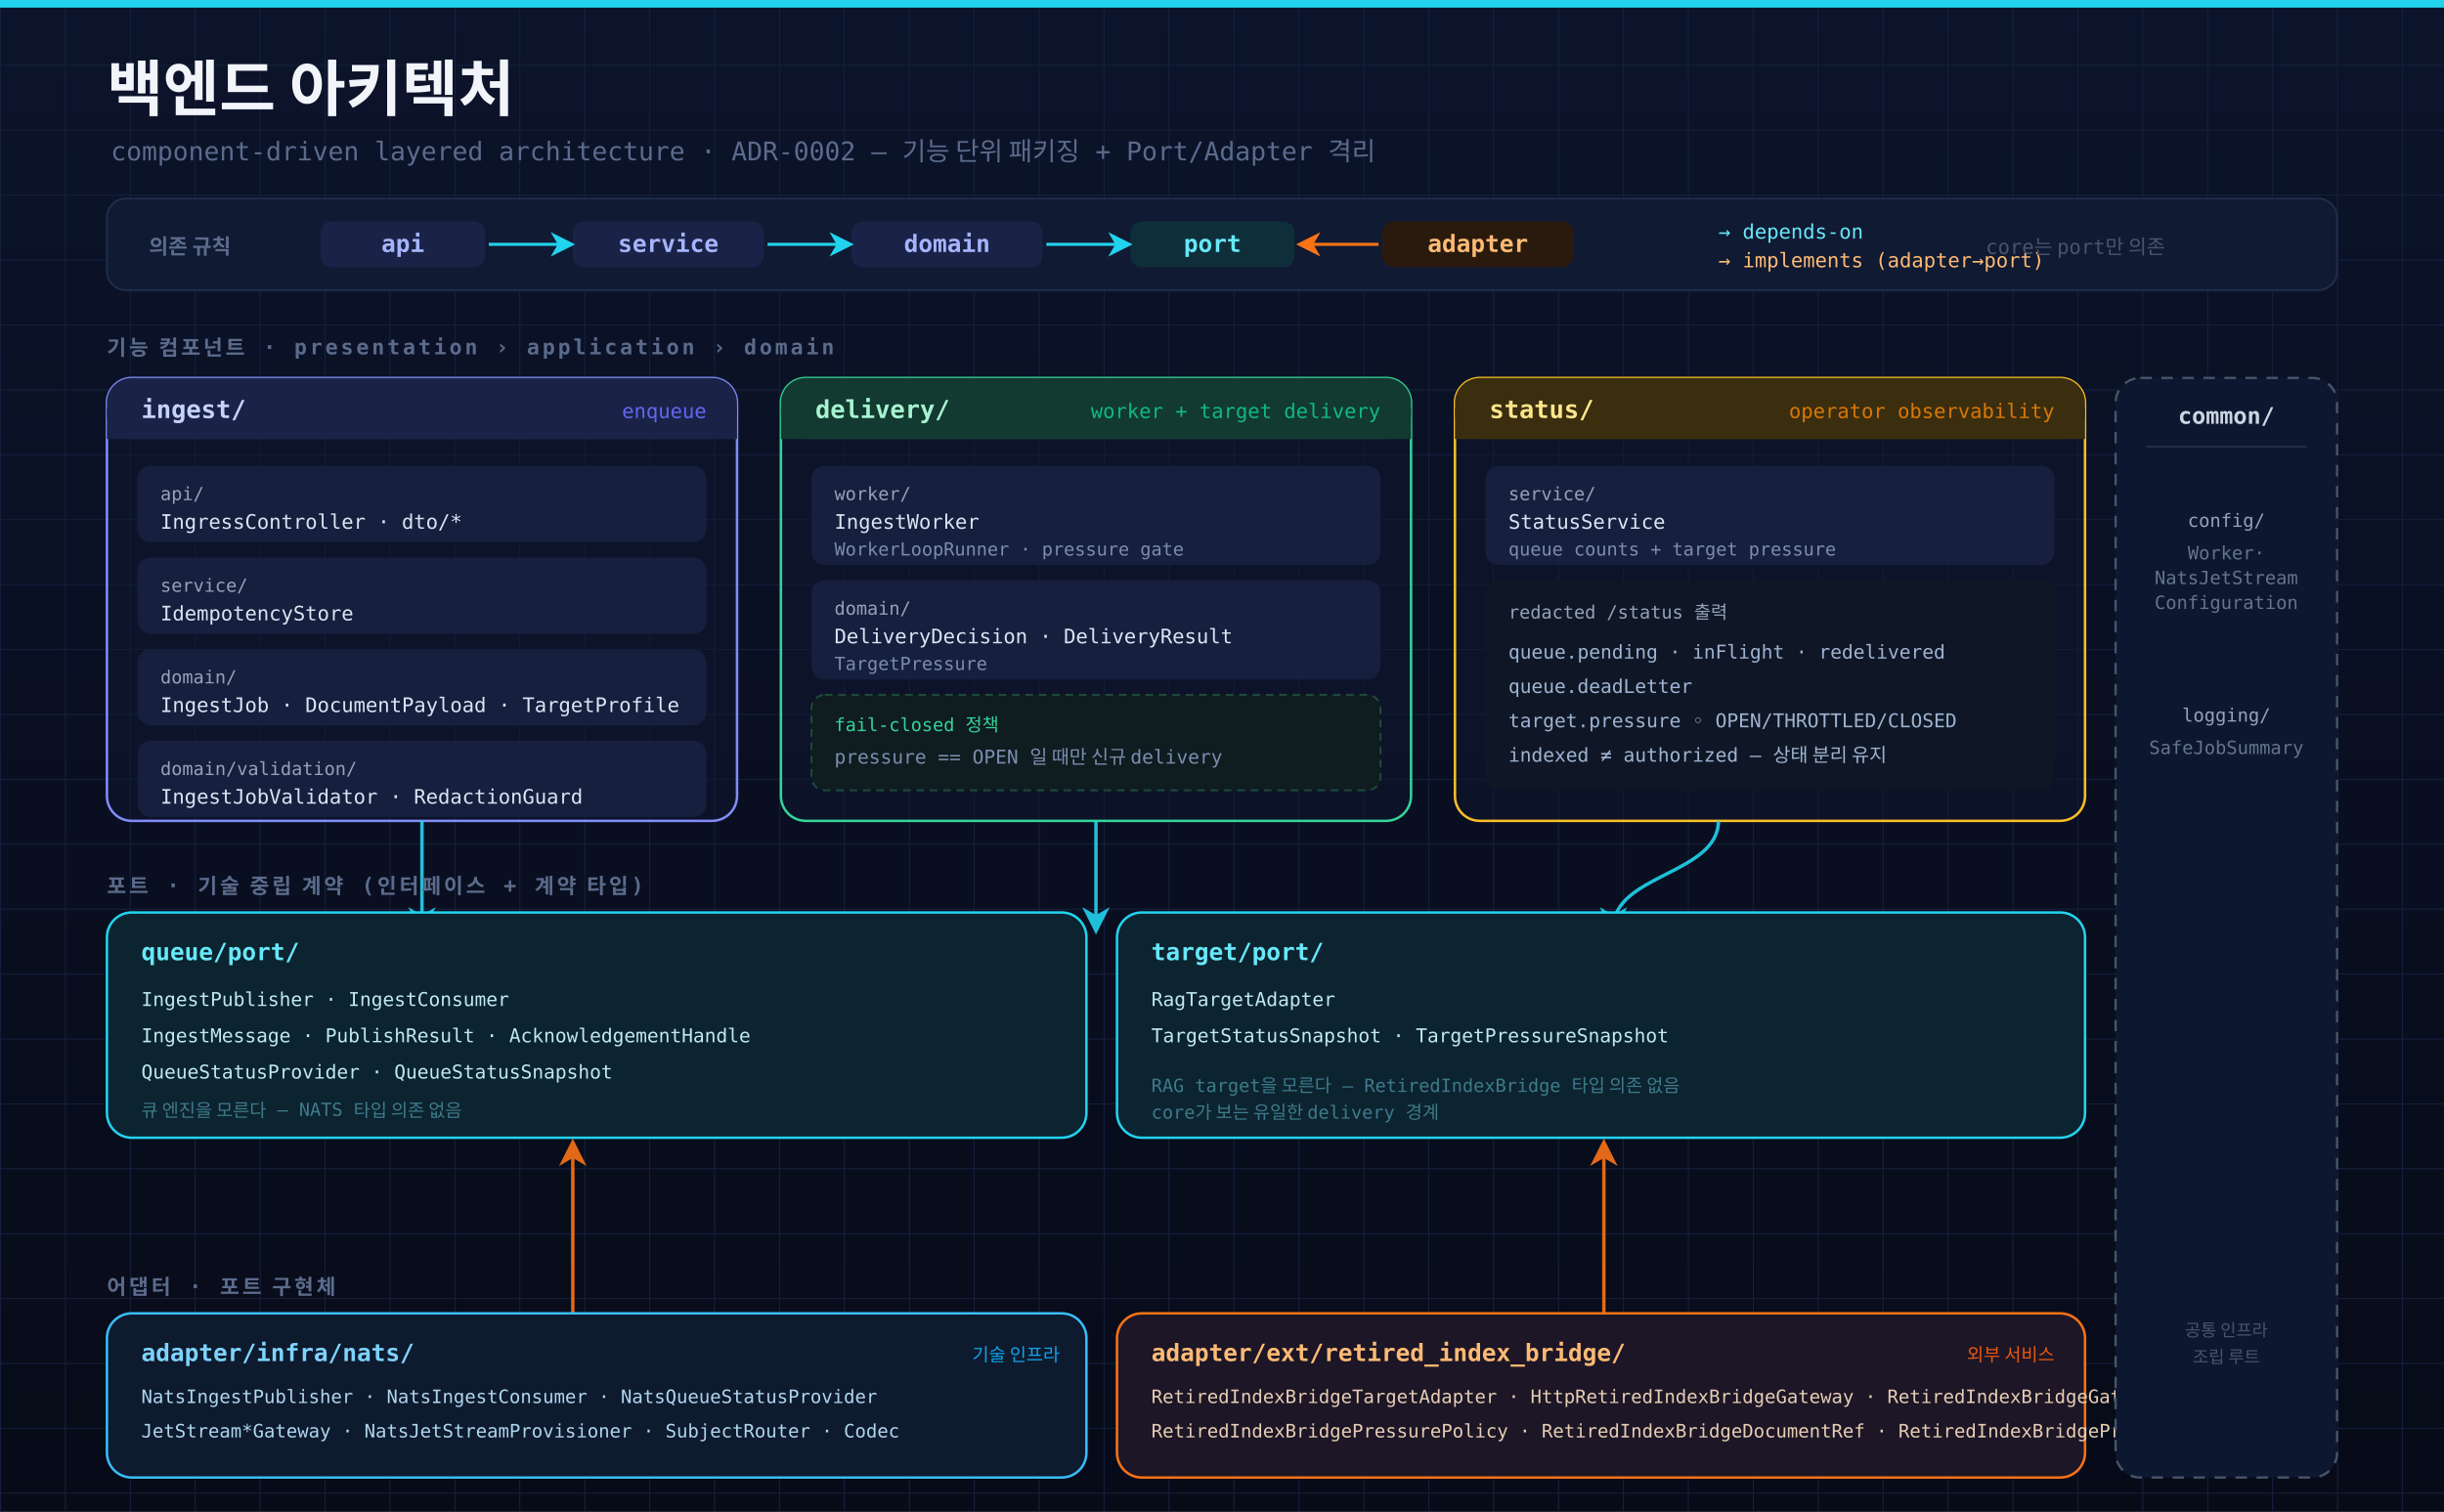
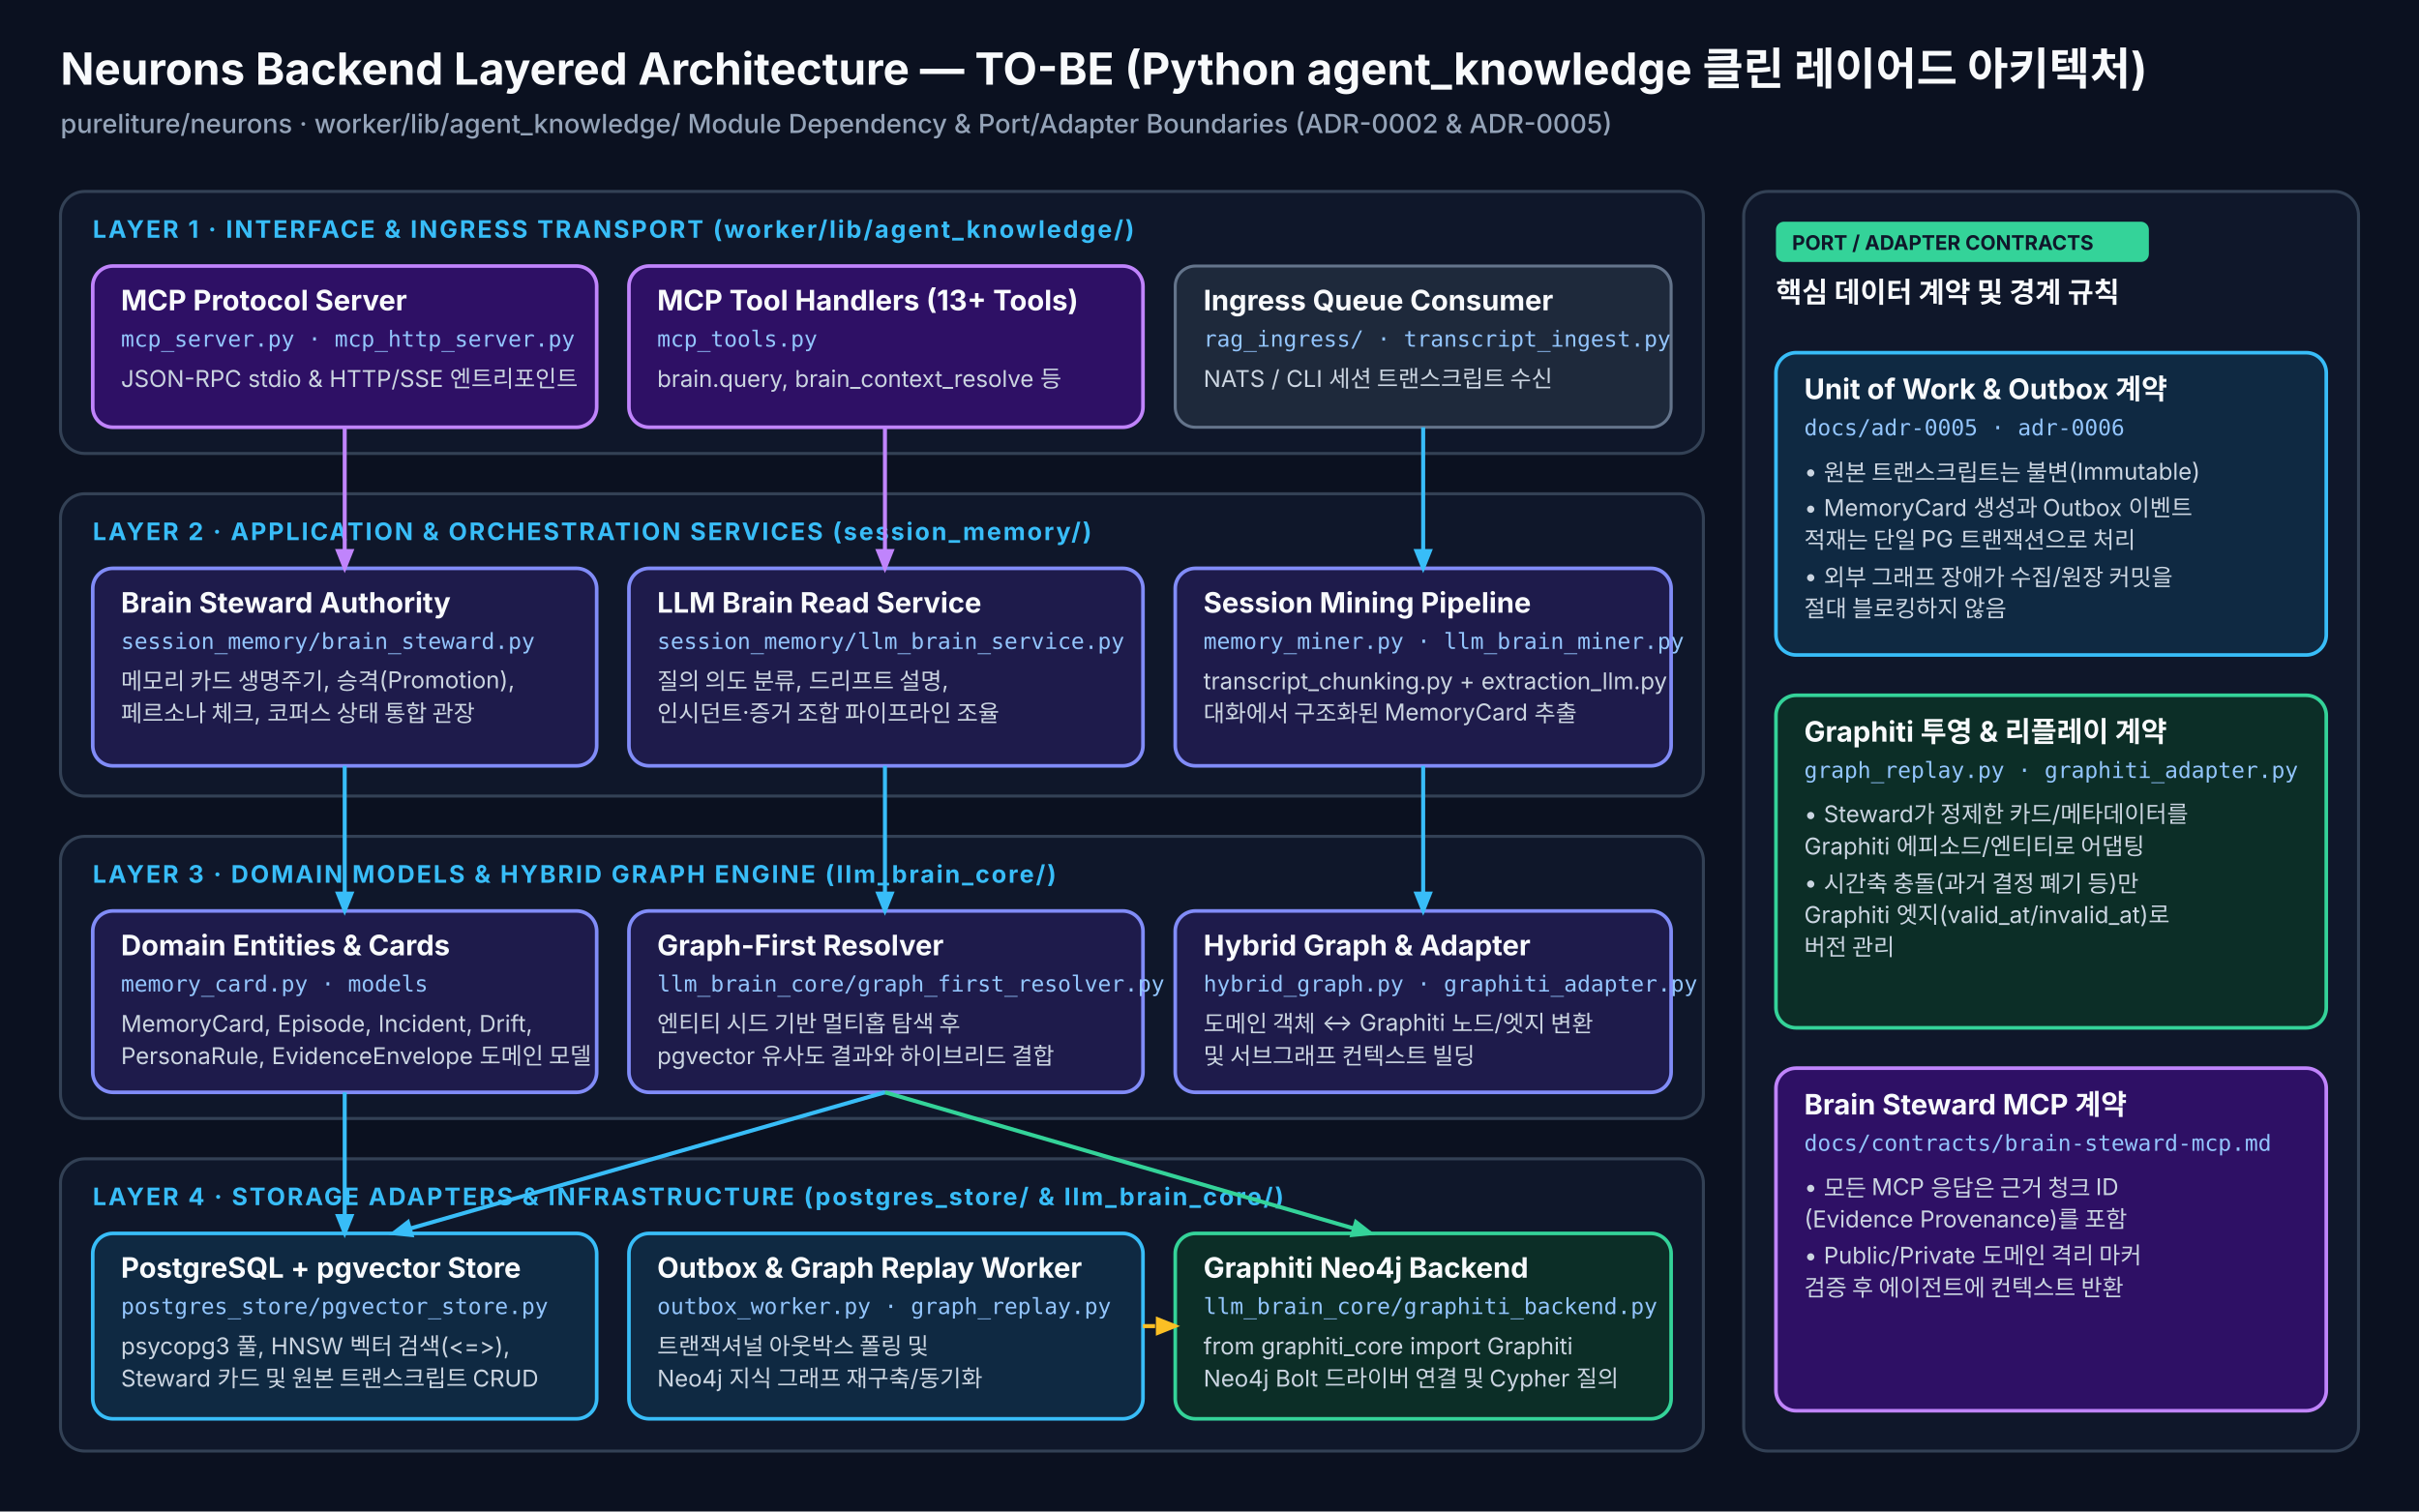
- <svg xmlns="http://www.w3.org/2000/svg" viewBox="0 0 1280 792" font-family="ui-monospace,SFMono-Regular,Menlo,Consolas,monospace">
+ <svg xmlns="http://www.w3.org/2000/svg" viewBox="0 0 1200 750" width="100%" height="100%">
  <defs>
-     <linearGradient id="bsky" x1="0" y1="0" x2="0" y2="1">
-       <stop offset="0" stop-color="#0c142b" />
-       <stop offset="1" stop-color="#070b18" />
-     </linearGradient>
-     <pattern id="bgrid" width="34" height="34" patternUnits="userSpaceOnUse">
-       <path d="M34 0H0V34" fill="none" stroke="#14203d" stroke-width="1" />
-     </pattern>
-     <marker id="dep" viewBox="0 0 12 12" refX="9" refY="6" markerWidth="8" markerHeight="8" orient="auto-start-reverse">
-       <path d="M0 0 L12 6 L0 12 L3.5 6 Z" fill="#22d3ee" />
+     <style>
+       .bg { fill: #0b1120; }
+       .grid-line { stroke: #1e293b; stroke-width: 1; stroke-dasharray: 4 4; }
+       .title { font-family: 'Inter', -apple-system, BlinkMacSystemFont, 'Segoe UI', Roboto, sans-serif; font-size: 22px; font-weight: 700; fill: #f8fafc; }
+       .subtitle { font-family: 'Inter', -apple-system, BlinkMacSystemFont, 'Segoe UI', Roboto, sans-serif; font-size: 13px; font-weight: 500; fill: #94a3b8; }
+       .lane-box { fill: #0f172a; stroke: #334155; stroke-width: 1.5; rx: 12; }
+       .lane-title { font-family: 'Inter', sans-serif; font-size: 12px; font-weight: 700; fill: #38bdf8; letter-spacing: 0.08em; }
+       .card-pg { fill: #0f2942; stroke: #38bdf8; stroke-width: 1.8; rx: 10; }
+       .card-neo { fill: #0c2e27; stroke: #34d399; stroke-width: 1.8; rx: 10; }
+       .card-py { fill: #1e1b4b; stroke: #818cf8; stroke-width: 1.8; rx: 10; }
+       .card-mcp { fill: #2e1065; stroke: #c084fc; stroke-width: 1.8; rx: 10; }
+       .card-warn { fill: #3b1c0c; stroke: #fb923c; stroke-width: 1.8; stroke-dasharray: 5 3; rx: 10; }
+       .card-legacy { fill: #27171c; stroke: #f87171; stroke-width: 1.5; stroke-dasharray: 6 4; rx: 10; }
+       .card-neutral { fill: #1e293b; stroke: #64748b; stroke-width: 1.5; rx: 10; }
+       .node-title { font-family: 'Inter', sans-serif; font-size: 14px; font-weight: 700; fill: #f8fafc; }
+       .node-code { font-family: 'JetBrains Mono', 'Fira Code', monospace; font-size: 11px; font-weight: 500; fill: #93c5fd; }
+       .node-desc { font-family: 'Inter', sans-serif; font-size: 11.5px; font-weight: 400; fill: #cbd5e1; }
+       .badge-text { font-family: 'Inter', sans-serif; font-size: 10px; font-weight: 700; fill: #0f172a; }
+       .edge-solid { stroke: #38bdf8; stroke-width: 2; fill: none; }
+       .edge-neo { stroke: #34d399; stroke-width: 2; fill: none; }
+       .edge-mcp { stroke: #c084fc; stroke-width: 2; fill: none; }
+       .edge-async { stroke: #fbbf24; stroke-width: 2; stroke-dasharray: 6 4; fill: none; }
+       .edge-legacy { stroke: #f87171; stroke-width: 1.6; stroke-dasharray: 4 4; fill: none; }
+       .edge-label { font-family: 'Inter', sans-serif; font-size: 10.5px; font-weight: 600; fill: #e2e8f0; }
+       .edge-label-bg { fill: #0f172a; stroke: #334155; stroke-width: 1; rx: 4; }
+     </style>
+     <marker id="arrow-blue" viewBox="0 0 10 10" refX="8" refY="5" markerWidth="6" markerHeight="6" orient="auto-start-reverse">
+       <path d="M 0 1 L 10 5 L 0 9 z" fill="#38bdf8" />
    </marker>
-     <marker id="impl" viewBox="0 0 12 12" refX="9" refY="6" markerWidth="8" markerHeight="8" orient="auto-start-reverse">
-       <path d="M0 0 L12 6 L0 12 L3.5 6 Z" fill="#f97316" />
+     <marker id="arrow-green" viewBox="0 0 10 10" refX="8" refY="5" markerWidth="6" markerHeight="6" orient="auto-start-reverse">
+       <path d="M 0 1 L 10 5 L 0 9 z" fill="#34d399" />
+     </marker>
+     <marker id="arrow-purple" viewBox="0 0 10 10" refX="8" refY="5" markerWidth="6" markerHeight="6" orient="auto-start-reverse">
+       <path d="M 0 1 L 10 5 L 0 9 z" fill="#c084fc" />
+     </marker>
+     <marker id="arrow-amber" viewBox="0 0 10 10" refX="8" refY="5" markerWidth="6" markerHeight="6" orient="auto-start-reverse">
+       <path d="M 0 1 L 10 5 L 0 9 z" fill="#fbbf24" />
+     </marker>
+     <marker id="arrow-red" viewBox="0 0 10 10" refX="8" refY="5" markerWidth="6" markerHeight="6" orient="auto-start-reverse">
+       <path d="M 0 1 L 10 5 L 0 9 z" fill="#f87171" />
    </marker>
  </defs>
-   <rect width="1280" height="792" fill="url(#bsky)" />
-   <rect width="1280" height="792" fill="url(#bgrid)" />
-   <rect x="0" y="0" width="1280" height="4" fill="#22d3ee" />
-   <text x="56" y="58" fill="#f1f5f9" font-size="32" font-weight="700">백엔드 아키텍처</text>
-   <text x="58" y="84" fill="#5b6b8c" font-size="13.5">component-driven layered architecture · ADR-0002 — 기능 단위 패키징 + Port/Adapter 격리</text>
-   <g>
-     <rect x="56" y="104" width="1168" height="48" rx="10" fill="#101a33" stroke="#1f2d4a" />
-     <text x="78" y="133" fill="#5b6b8c" font-size="11" font-weight="700">의존 규칙</text>
-     <g font-size="12.5" font-weight="600">
-       <rect x="168" y="116" width="86" height="24" rx="6" fill="#1a2347" />
-       <text x="211" y="132" fill="#a5b4fc" text-anchor="middle">api</text>
-       <rect x="300" y="116" width="100" height="24" rx="6" fill="#1a2347" />
-       <text x="350" y="132" fill="#a5b4fc" text-anchor="middle">service</text>
-       <rect x="446" y="116" width="100" height="24" rx="6" fill="#1a2347" />
-       <text x="496" y="132" fill="#a5b4fc" text-anchor="middle">domain</text>
-       <rect x="592" y="116" width="86" height="24" rx="6" fill="#0e2f3a" />
-       <text x="635" y="132" fill="#67e8f9" text-anchor="middle">port</text>
-       <rect x="724" y="116" width="100" height="24" rx="6" fill="#2a1a0e" />
-       <text x="774" y="132" fill="#fdba74" text-anchor="middle">adapter</text>
-     </g>
-     <g fill="none" stroke="#22d3ee" stroke-width="1.6" marker-end="url(#dep)">
-       <path d="M256 128 H298" />
-       <path d="M402 128 H444" />
-       <path d="M548 128 H590" />
-     </g>
-     <path d="M722 128 H682" fill="none" stroke="#f97316" stroke-width="1.6" marker-end="url(#impl)" />
-     <text x="900" y="125" fill="#67e8f9" font-size="10.5">→ depends-on</text>
-     <text x="900" y="140" fill="#fdba74" font-size="10.5">→ implements (adapter→port)</text>
-     <text x="1040" y="133" fill="#475569" font-size="10.5">core는 port만 의존</text>
-   </g>
-   <text x="56" y="186" fill="#5b6b8c" font-size="11" font-weight="700" letter-spacing="1.5">기능 컴포넌트  ·  presentation › application › domain</text>
-   <g>
-     <rect x="56" y="198" width="330" height="232" rx="13" fill="#10183180" stroke="#818cf8" stroke-width="1.3" />
-     <rect x="56" y="198" width="330" height="32" rx="13" fill="#1a2347" />
-     <rect x="56" y="214" width="330" height="16" fill="#1a2347" />
-     <text x="74" y="219" fill="#c7d2fe" font-size="13" font-weight="700">ingest/</text>
-     <text x="370" y="219" fill="#6366f1" font-size="10.5" text-anchor="end">enqueue</text>
-     <g>
-       <rect x="72" y="244" width="298" height="40" rx="7" fill="#161f3d" />
-       <text x="84" y="262" fill="#94a3b8" font-size="9.5">api/</text>
-       <text x="84" y="277" fill="#dbe4f3" font-size="10.5">IngressController · dto/*</text>
-     </g>
-     <g>
-       <rect x="72" y="292" width="298" height="40" rx="7" fill="#161f3d" />
-       <text x="84" y="310" fill="#94a3b8" font-size="9.5">service/</text>
-       <text x="84" y="325" fill="#dbe4f3" font-size="10.5">IdempotencyStore</text>
-     </g>
-     <g>
-       <rect x="72" y="340" width="298" height="40" rx="7" fill="#161f3d" />
-       <text x="84" y="358" fill="#94a3b8" font-size="9.5">domain/</text>
-       <text x="84" y="373" fill="#dbe4f3" font-size="10.5">IngestJob · DocumentPayload · TargetProfile</text>
-     </g>
-     <g>
-       <rect x="72" y="388" width="298" height="40" rx="7" fill="#161f3d" />
-       <text x="84" y="406" fill="#94a3b8" font-size="9.5">domain/validation/</text>
-       <text x="84" y="421" fill="#dbe4f3" font-size="10.5">IngestJobValidator · RedactionGuard</text>
-     </g>
-   </g>
-   <g>
-     <rect x="409" y="198" width="330" height="232" rx="13" fill="#10183180" stroke="#34d399" stroke-width="1.3" />
-     <rect x="409" y="198" width="330" height="32" rx="13" fill="#123a31" />
-     <rect x="409" y="214" width="330" height="16" fill="#123a31" />
-     <text x="427" y="219" fill="#a7f3d0" font-size="13" font-weight="700">delivery/</text>
-     <text x="723" y="219" fill="#10b981" font-size="10.5" text-anchor="end">worker + target delivery</text>
-     <g>
-       <rect x="425" y="244" width="298" height="52" rx="7" fill="#161f3d" />
-       <text x="437" y="262" fill="#94a3b8" font-size="9.5">worker/</text>
-       <text x="437" y="277" fill="#dbe4f3" font-size="10.5">IngestWorker</text>
-       <text x="437" y="291" fill="#7c8cae" font-size="9.5">WorkerLoopRunner · pressure gate</text>
-     </g>
-     <g>
-       <rect x="425" y="304" width="298" height="52" rx="7" fill="#161f3d" />
-       <text x="437" y="322" fill="#94a3b8" font-size="9.5">domain/</text>
-       <text x="437" y="337" fill="#dbe4f3" font-size="10.5">DeliveryDecision · DeliveryResult</text>
-       <text x="437" y="351" fill="#7c8cae" font-size="9.5">TargetPressure</text>
-     </g>
-     <g>
-       <rect x="425" y="364" width="298" height="50" rx="7" fill="#0f1c20" stroke="#1f4a3a" stroke-dasharray="4 3" />
-       <text x="437" y="383" fill="#34d399" font-size="9.5">fail-closed 정책</text>
-       <text x="437" y="400" fill="#7c8cae" font-size="10">pressure == OPEN 일 때만 신규 delivery</text>
-     </g>
-   </g>
-   <g>
-     <rect x="762" y="198" width="330" height="232" rx="13" fill="#10183180" stroke="#fbbf24" stroke-width="1.3" />
-     <rect x="762" y="198" width="330" height="32" rx="13" fill="#3a2e0f" />
-     <rect x="762" y="214" width="330" height="16" fill="#3a2e0f" />
-     <text x="780" y="219" fill="#fde68a" font-size="13" font-weight="700">status/</text>
-     <text x="1076" y="219" fill="#d97706" font-size="10.5" text-anchor="end">operator observability</text>
-     <g>
-       <rect x="778" y="244" width="298" height="52" rx="7" fill="#161f3d" />
-       <text x="790" y="262" fill="#94a3b8" font-size="9.5">service/</text>
-       <text x="790" y="277" fill="#dbe4f3" font-size="10.5">StatusService</text>
-       <text x="790" y="291" fill="#7c8cae" font-size="9.5">queue counts + target pressure</text>
-     </g>
-     <g>
-       <rect x="778" y="304" width="298" height="110" rx="7" fill="#0f1726" />
-       <text x="790" y="324" fill="#94a3b8" font-size="9.5">redacted /status 출력</text>
-       <g font-size="10" fill="#9fb3d1">
-         <text x="790" y="345">queue.pending · inFlight · redelivered</text>
-         <text x="790" y="363">queue.deadLetter</text>
-         <text x="790" y="381">target.pressure  ◦ OPEN/THROTTLED/CLOSED</text>
-         <text x="790" y="399">indexed ≠ authorized — 상태 분리 유지</text>
-       </g>
-     </g>
-   </g>
-   <g fill="none" stroke="#22d3ee" stroke-width="1.8" marker-end="url(#dep)" opacity="0.9">
-     <path d="M221 430 V486" />
-     <path d="M574 430 V486" />
-     <path d="M900 430 C900 458 845 458 845 486" />
-   </g>
-   <text x="56" y="468" fill="#5b6b8c" font-size="11" font-weight="700" letter-spacing="1.5">포트  ·  기술 중립 계약 (인터페이스 + 계약 타입)</text>
-   <g>
-     <rect x="56" y="478" width="513" height="118" rx="13" fill="#0c2330" stroke="#22d3ee" stroke-width="1.3" />
-     <text x="74" y="503" fill="#67e8f9" font-size="12.5" font-weight="700">queue/port/</text>
-     <g font-size="10" fill="#bfe9f2">
-       <text x="74" y="527">IngestPublisher · IngestConsumer</text>
-       <text x="74" y="546">IngestMessage · PublishResult · AcknowledgementHandle</text>
-       <text x="74" y="565">QueueStatusProvider · QueueStatusSnapshot</text>
-     </g>
-     <text x="74" y="585" fill="#3e7a8a" font-size="9.5">큐 엔진을 모른다 — NATS 타입 의존 없음</text>
-   </g>
-   <g>
-     <rect x="585" y="478" width="507" height="118" rx="13" fill="#0c2330" stroke="#22d3ee" stroke-width="1.3" />
-     <text x="603" y="503" fill="#67e8f9" font-size="12.5" font-weight="700">target/port/</text>
-     <g font-size="10" fill="#bfe9f2">
-       <text x="603" y="527">RagTargetAdapter</text>
-       <text x="603" y="546">TargetStatusSnapshot · TargetPressureSnapshot</text>
-     </g>
-     <text x="603" y="572" fill="#3e7a8a" font-size="9.5">RAG target을 모른다 — RetiredIndexBridge 타입 의존 없음</text>
-     <text x="603" y="586" fill="#3e7a8a" font-size="9.5">core가 보는 유일한 delivery 경계</text>
-   </g>
-   <g fill="none" stroke="#f97316" stroke-width="1.8" marker-end="url(#impl)" opacity="0.9">
-     <path d="M300 700 V600" />
-     <path d="M840 700 V600" />
-   </g>
-   <text x="56" y="678" fill="#5b6b8c" font-size="11" font-weight="700" letter-spacing="1.5">어댑터  ·  포트 구현체</text>
-   <g>
-     <rect x="56" y="688" width="513" height="86" rx="13" fill="#0e1a2e" stroke="#38bdf8" stroke-width="1.3" />
-     <text x="74" y="713" fill="#7dd3fc" font-size="12.5" font-weight="700">adapter/infra/nats/</text>
-     <text x="555" y="713" fill="#0ea5e9" font-size="9.5" text-anchor="end">기술 인프라</text>
-     <g font-size="9.7" fill="#aed6ee">
-       <text x="74" y="735">NatsIngestPublisher · NatsIngestConsumer · NatsQueueStatusProvider</text>
-       <text x="74" y="753">JetStream*Gateway · NatsJetStreamProvisioner · SubjectRouter · Codec</text>
-     </g>
-   </g>
-   <g>
-     <rect x="585" y="688" width="507" height="86" rx="13" fill="#1c1626" stroke="#f97316" stroke-width="1.3" />
-     <text x="603" y="713" fill="#fdba74" font-size="12.5" font-weight="700">adapter/ext/retired_index_bridge/</text>
-     <text x="1076" y="713" fill="#ea580c" font-size="9.5" text-anchor="end">외부 서비스</text>
-     <g font-size="9.7" fill="#e7cdb3">
-       <text x="603" y="735">RetiredIndexBridgeTargetAdapter · HttpRetiredIndexBridgeGateway · RetiredIndexBridgeGateway</text>
-       <text x="603" y="753">RetiredIndexBridgePressurePolicy · RetiredIndexBridgeDocumentRef · RetiredIndexBridgePressureSnapshot</text>
-     </g>
-   </g>
-   <g>
-     <rect x="1108" y="198" width="116" height="576" rx="13" fill="#0e1730" stroke="#475569" stroke-width="1.2" stroke-dasharray="6 5" />
-     <text x="1166" y="222" fill="#cbd5e1" font-size="12" font-weight="700" text-anchor="middle">common/</text>
-     <line x1="1124" y1="234" x2="1208" y2="234" stroke="#1f2d4a" />
-     <g font-size="9.6" fill="#94a3b8">
-       <text x="1166" y="276" text-anchor="middle">config/</text>
-       <text x="1166" y="293" text-anchor="middle" fill="#64748b">Worker·</text>
-       <text x="1166" y="306" text-anchor="middle" fill="#64748b">NatsJetStream</text>
-       <text x="1166" y="319" text-anchor="middle" fill="#64748b">Configuration</text>
-       <text x="1166" y="378" text-anchor="middle">logging/</text>
-       <text x="1166" y="395" text-anchor="middle" fill="#64748b">SafeJobSummary</text>
-     </g>
-     <text x="1166" y="700" fill="#475569" font-size="9" text-anchor="middle">공통 인프라</text>
-     <text x="1166" y="714" fill="#475569" font-size="9" text-anchor="middle">조립 루트</text>
-   </g>
+   <rect width="1200" height="750" class="bg" />
+   <text x="30" y="42" class="title">Neurons Backend Layered Architecture — TO-BE (Python agent_knowledge 클린 레이어드 아키텍처)</text>
+   <text x="30" y="66" class="subtitle">pureliture/neurons · worker/lib/agent_knowledge/ Module Dependency &amp; Port/Adapter Boundaries (ADR-0002 &amp; ADR-0005)</text>
+   <rect x="30" y="95" width="815" height="130" class="lane-box" />
+   <text x="46" y="118" class="lane-title">LAYER 1 · INTERFACE &amp; INGRESS TRANSPORT (worker/lib/agent_knowledge/)</text>
+   <rect x="46" y="132" width="250" height="80" class="card-mcp" />
+   <text x="60" y="154" class="node-title">MCP Protocol Server</text>
+   <text x="60" y="172" class="node-code">mcp_server.py · mcp_http_server.py</text>
+   <text x="60" y="192" class="node-desc">JSON-RPC stdio &amp; HTTP/SSE 엔트리포인트</text>
+   <rect x="312" y="132" width="255" height="80" class="card-mcp" />
+   <text x="326" y="154" class="node-title">MCP Tool Handlers (13+ Tools)</text>
+   <text x="326" y="172" class="node-code">mcp_tools.py</text>
+   <text x="326" y="192" class="node-desc">brain.query, brain_context_resolve 등</text>
+   <rect x="583" y="132" width="246" height="80" class="card-neutral" />
+   <text x="597" y="154" class="node-title">Ingress Queue Consumer</text>
+   <text x="597" y="172" class="node-code">rag_ingress/ · transcript_ingest.py</text>
+   <text x="597" y="192" class="node-desc">NATS / CLI 세션 트랜스크립트 수신</text>
+   <rect x="30" y="245" width="815" height="150" class="lane-box" />
+   <text x="46" y="268" class="lane-title">LAYER 2 · APPLICATION &amp; ORCHESTRATION SERVICES (session_memory/)</text>
+   <rect x="46" y="282" width="250" height="98" class="card-py" />
+   <text x="60" y="304" class="node-title">Brain Steward Authority</text>
+   <text x="60" y="322" class="node-code">session_memory/brain_steward.py</text>
+   <text x="60" y="342" class="node-desc">메모리 카드 생명주기, 승격(Promotion),</text>
+   <text x="60" y="358" class="node-desc">페르소나 체크, 코퍼스 상태 통합 관장</text>
+   <rect x="312" y="282" width="255" height="98" class="card-py" />
+   <text x="326" y="304" class="node-title">LLM Brain Read Service</text>
+   <text x="326" y="322" class="node-code">session_memory/llm_brain_service.py</text>
+   <text x="326" y="342" class="node-desc">질의 의도 분류, 드리프트 설명,</text>
+   <text x="326" y="358" class="node-desc">인시던트·증거 조합 파이프라인 조율</text>
+   <rect x="583" y="282" width="246" height="98" class="card-py" />
+   <text x="597" y="304" class="node-title">Session Mining Pipeline</text>
+   <text x="597" y="322" class="node-code">memory_miner.py · llm_brain_miner.py</text>
+   <text x="597" y="342" class="node-desc">transcript_chunking.py + extraction_llm.py</text>
+   <text x="597" y="358" class="node-desc">대화에서 구조화된 MemoryCard 추출</text>
+   <rect x="30" y="415" width="815" height="140" class="lane-box" />
+   <text x="46" y="438" class="lane-title">LAYER 3 · DOMAIN MODELS &amp; HYBRID GRAPH ENGINE (llm_brain_core/)</text>
+   <rect x="46" y="452" width="250" height="90" class="card-py" />
+   <text x="60" y="474" class="node-title">Domain Entities &amp; Cards</text>
+   <text x="60" y="492" class="node-code">memory_card.py · models</text>
+   <text x="60" y="512" class="node-desc">MemoryCard, Episode, Incident, Drift,</text>
+   <text x="60" y="528" class="node-desc">PersonaRule, EvidenceEnvelope 도메인 모델</text>
+   <rect x="312" y="452" width="255" height="90" class="card-py" />
+   <text x="326" y="474" class="node-title">Graph-First Resolver</text>
+   <text x="326" y="492" class="node-code">llm_brain_core/graph_first_resolver.py</text>
+   <text x="326" y="512" class="node-desc">엔티티 시드 기반 멀티홉 탐색 후</text>
+   <text x="326" y="528" class="node-desc">pgvector 유사도 결과와 하이브리드 결합</text>
+   <rect x="583" y="452" width="246" height="90" class="card-py" />
+   <text x="597" y="474" class="node-title">Hybrid Graph &amp; Adapter</text>
+   <text x="597" y="492" class="node-code">hybrid_graph.py · graphiti_adapter.py</text>
+   <text x="597" y="512" class="node-desc">도메인 객체 ↔ Graphiti 노드/엣지 변환</text>
+   <text x="597" y="528" class="node-desc">및 서브그래프 컨텍스트 빌딩</text>
+   <rect x="30" y="575" width="815" height="145" class="lane-box" />
+   <text x="46" y="598" class="lane-title">LAYER 4 · STORAGE ADAPTERS &amp; INFRASTRUCTURE (postgres_store/ &amp; llm_brain_core/)</text>
+   <rect x="46" y="612" width="250" height="92" class="card-pg" />
+   <text x="60" y="634" class="node-title">PostgreSQL + pgvector Store</text>
+   <text x="60" y="652" class="node-code">postgres_store/pgvector_store.py</text>
+   <text x="60" y="672" class="node-desc">psycopg3 풀, HNSW 벡터 검색(&lt;=&gt;),</text>
+   <text x="60" y="688" class="node-desc">Steward 카드 및 원본 트랜스크립트 CRUD</text>
+   <rect x="312" y="612" width="255" height="92" class="card-pg" />
+   <text x="326" y="634" class="node-title">Outbox &amp; Graph Replay Worker</text>
+   <text x="326" y="652" class="node-code">outbox_worker.py · graph_replay.py</text>
+   <text x="326" y="672" class="node-desc">트랜잭셔널 아웃박스 폴링 및</text>
+   <text x="326" y="688" class="node-desc">Neo4j 지식 그래프 재구축/동기화</text>
+   <rect x="583" y="612" width="246" height="92" class="card-neo" />
+   <text x="597" y="634" class="node-title">Graphiti Neo4j Backend</text>
+   <text x="597" y="652" class="node-code">llm_brain_core/graphiti_backend.py</text>
+   <text x="597" y="672" class="node-desc">from graphiti_core import Graphiti</text>
+   <text x="597" y="688" class="node-desc">Neo4j Bolt 드라이버 연결 및 Cypher 질의</text>
+   <path d="M 171 212 L 171 282" class="edge-mcp" marker-end="url(#arrow-purple)" />
+   <path d="M 439 212 L 439 282" class="edge-mcp" marker-end="url(#arrow-purple)" />
+   <path d="M 706 212 L 706 282" class="edge-solid" marker-end="url(#arrow-blue)" />
+   <path d="M 171 380 L 171 452" class="edge-solid" marker-end="url(#arrow-blue)" />
+   <path d="M 439 380 L 439 452" class="edge-solid" marker-end="url(#arrow-blue)" />
+   <path d="M 706 380 L 706 452" class="edge-solid" marker-end="url(#arrow-blue)" />
+   <path d="M 171 542 L 171 612" class="edge-solid" marker-end="url(#arrow-blue)" />
+   <path d="M 439 542 L 195 612" class="edge-solid" marker-end="url(#arrow-blue)" />
+   <path d="M 439 542 L 680 612" class="edge-neo" marker-end="url(#arrow-green)" />
+   <path d="M 567 658 L 583 658" class="edge-async" marker-end="url(#arrow-amber)" />
+   <rect x="865" y="95" width="305" height="625" class="lane-box" stroke="#34d399" />
+   <rect x="881" y="110" width="185" height="20" rx="4" fill="#34d399" />
+   <text x="889" y="124" class="badge-text">PORT / ADAPTER CONTRACTS</text>
+   <text x="881" y="150" class="node-title">핵심 데이터 계약 및 경계 규칙</text>
+   <rect x="881" y="175" width="273" height="150" class="card-pg" />
+   <text x="895" y="198" class="node-title">Unit of Work &amp; Outbox 계약</text>
+   <text x="895" y="216" class="node-code">docs/adr-0005 · adr-0006</text>
+   <text x="895" y="238" class="node-desc">• 원본 트랜스크립트는 불변(Immutable)</text>
+   <text x="895" y="256" class="node-desc">• MemoryCard 생성과 Outbox 이벤트</text>
+   <text x="895" y="272" class="node-desc">  적재는 단일 PG 트랜잭션으로 처리</text>
+   <text x="895" y="290" class="node-desc">• 외부 그래프 장애가 수집/원장 커밋을</text>
+   <text x="895" y="306" class="node-desc">  절대 블로킹하지 않음</text>
+   <rect x="881" y="345" width="273" height="165" class="card-neo" />
+   <text x="895" y="368" class="node-title">Graphiti 투영 &amp; 리플레이 계약</text>
+   <text x="895" y="386" class="node-code">graph_replay.py · graphiti_adapter.py</text>
+   <text x="895" y="408" class="node-desc">• Steward가 정제한 카드/메타데이터를</text>
+   <text x="895" y="424" class="node-desc">  Graphiti 에피소드/엔티티로 어댑팅</text>
+   <text x="895" y="442" class="node-desc">• 시간축 충돌(과거 결정 폐기 등)만</text>
+   <text x="895" y="458" class="node-desc">  Graphiti 엣지(valid_at/invalid_at)로</text>
+   <text x="895" y="474" class="node-desc">  버전 관리</text>
+   <rect x="881" y="530" width="273" height="170" class="card-mcp" />
+   <text x="895" y="553" class="node-title">Brain Steward MCP 계약</text>
+   <text x="895" y="571" class="node-code">docs/contracts/brain-steward-mcp.md</text>
+   <text x="895" y="593" class="node-desc">• 모든 MCP 응답은 근거 청크 ID</text>
+   <text x="895" y="609" class="node-desc">  (Evidence Provenance)를 포함</text>
+   <text x="895" y="627" class="node-desc">• Public/Private 도메인 격리 마커</text>
+   <text x="895" y="643" class="node-desc">  검증 후 에이전트에 컨텍스트 반환</text>
</svg>
